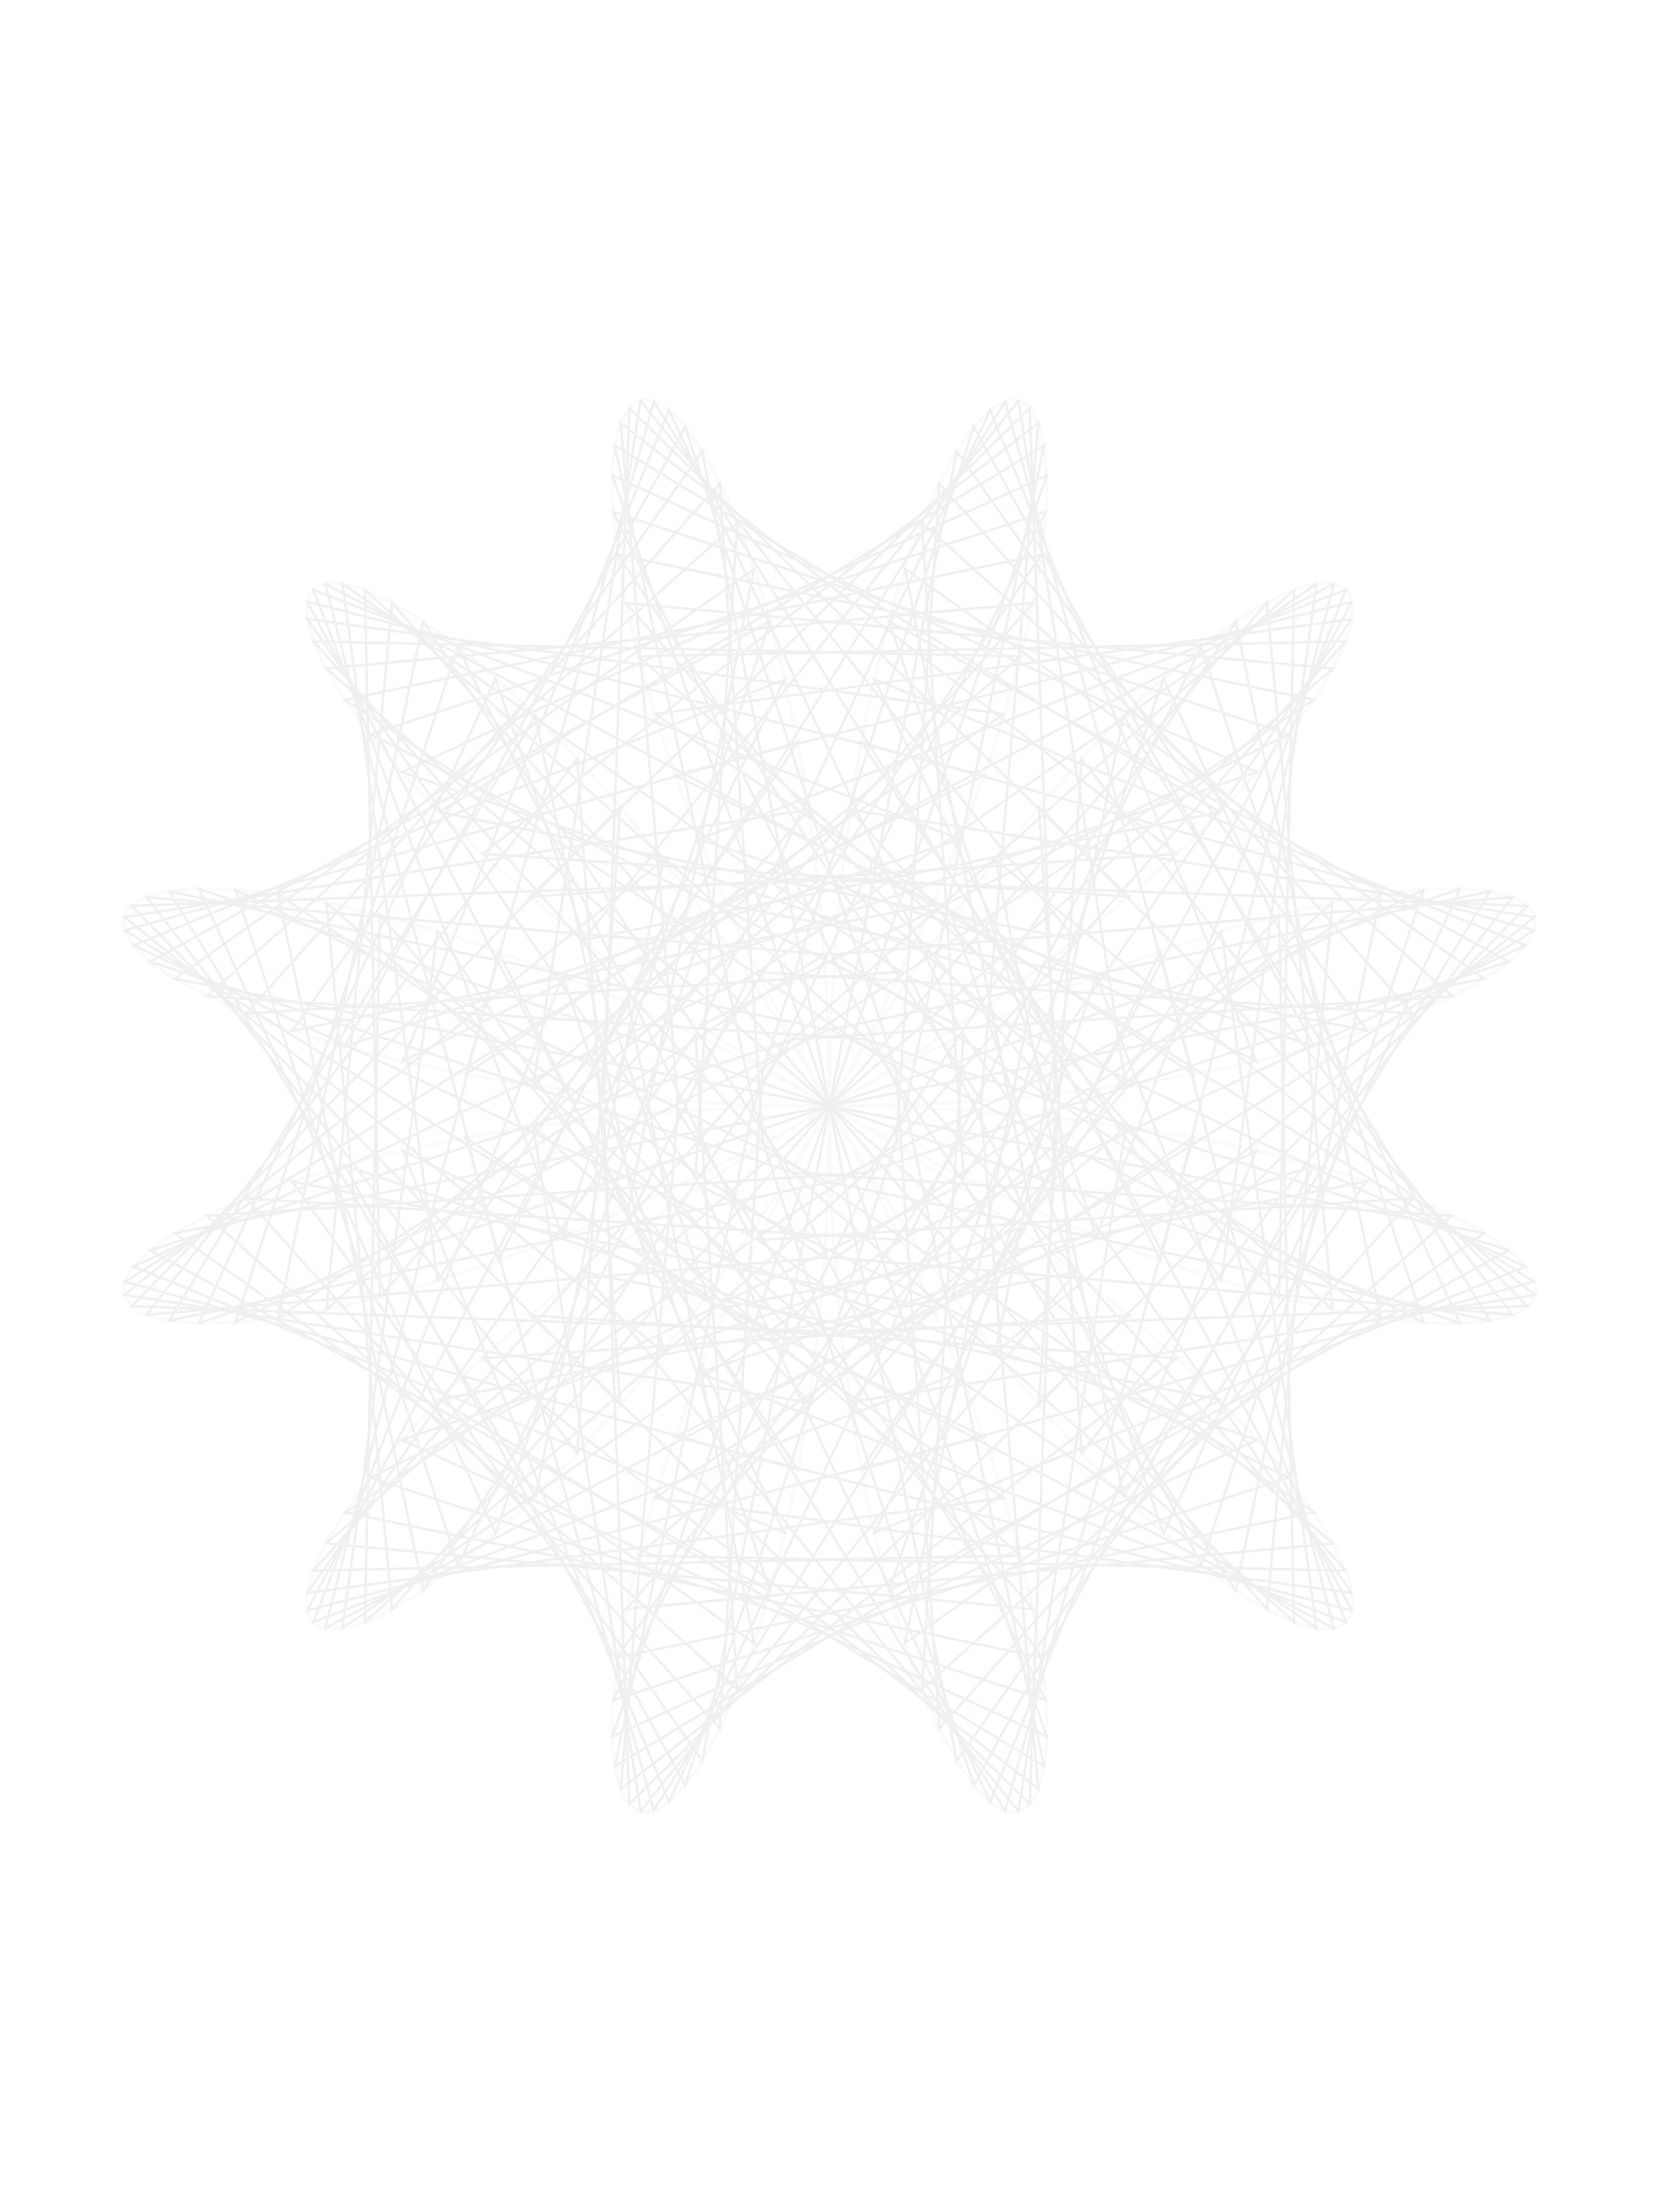
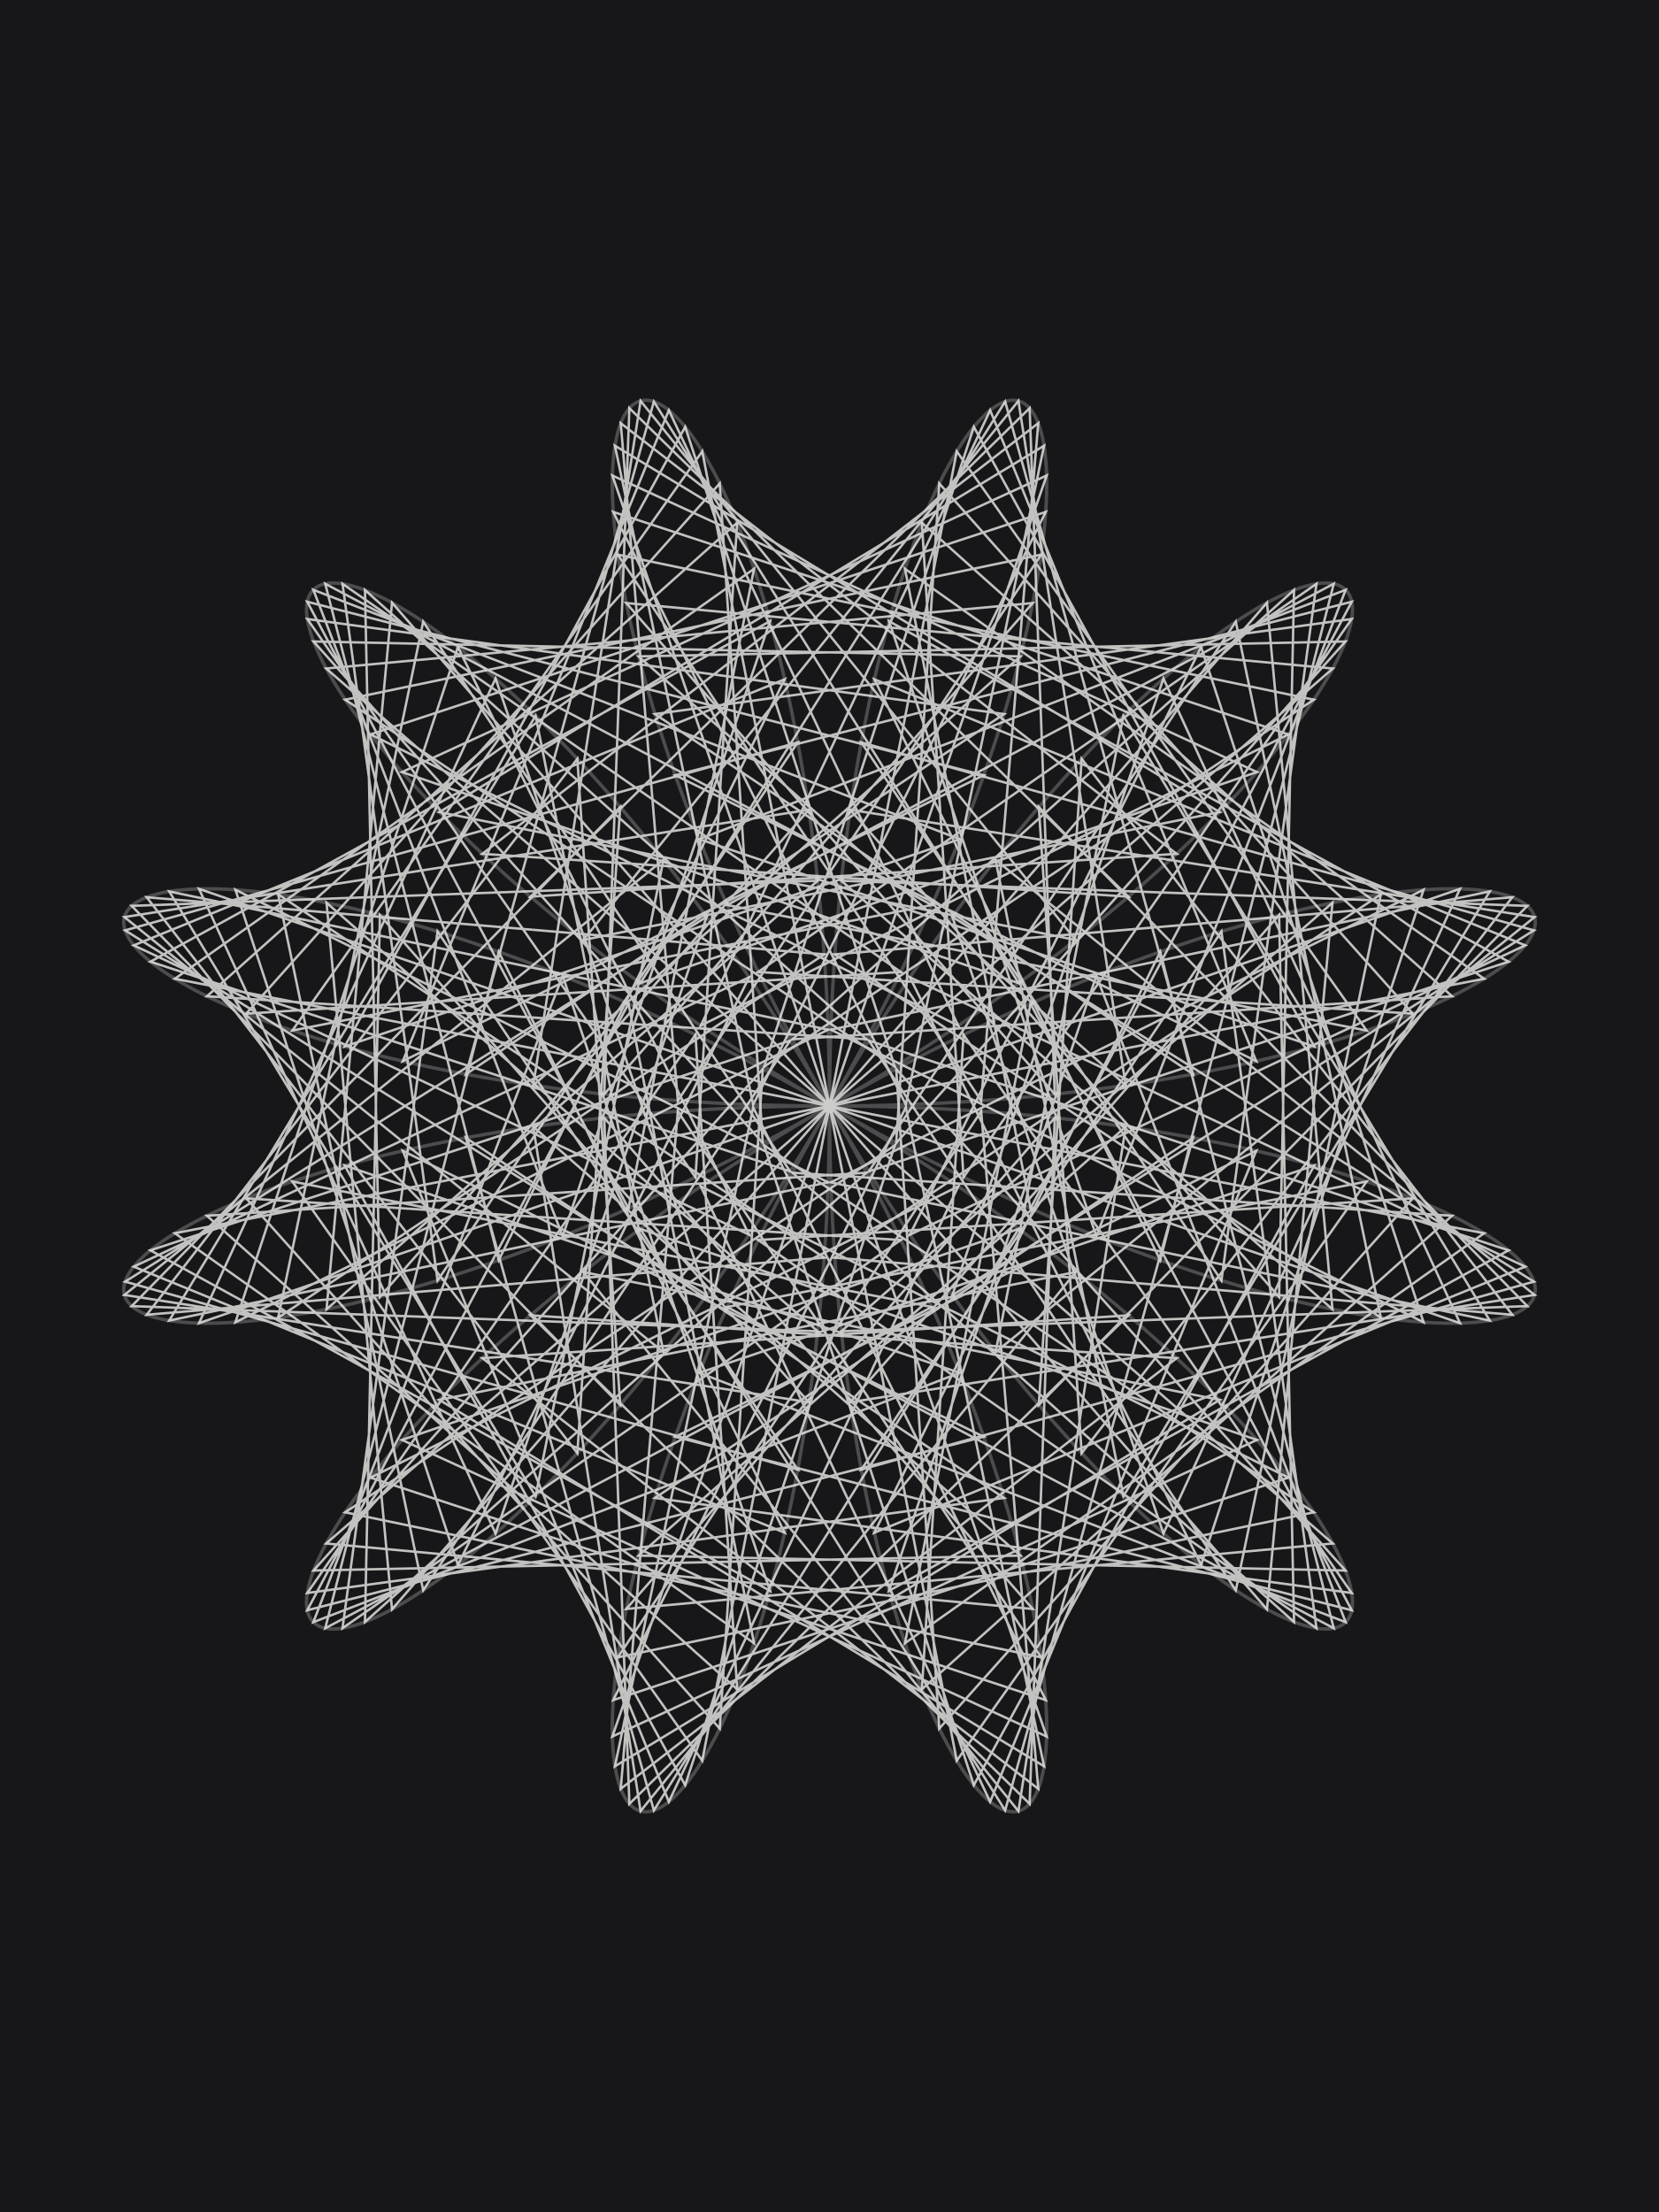
<svg xmlns="http://www.w3.org/2000/svg" viewBox="0 0 240 320">
+   <rect x="0" y="0" width="240" height="320" fill="#17171a" />
  <path d="M120.00 160.00L122.76 160.01L125.53 160.05L128.28 160.11L131.04 160.19L133.78 160.30L136.51 160.43L139.24 160.59L141.94 160.77L144.63 160.97L147.31 161.19L149.96 161.44L152.59 161.71L155.19 162.00L157.77 162.31L160.32 162.64L162.85 163.00L165.34 163.37L167.79 163.76L170.21 164.17L172.60 164.60L174.94 165.05L177.25 165.51L179.51 165.99L181.73 166.49L183.90 167.00L186.03 167.52L188.11 168.06L190.13 168.61L192.11 169.17L194.03 169.75L195.90 170.33L197.71 170.92L199.47 171.52L201.17 172.13L202.80 172.74L204.38 173.36L205.90 173.99L207.35 174.62L208.74 175.25L210.06 175.88L211.32 176.51L212.51 177.15L213.64 177.78L214.70 178.41L215.69 179.03L216.61 179.65L217.46 180.27L218.24 180.88L218.95 181.48L219.58 182.08L220.15 182.66L220.65 183.24L221.07 183.80L221.42 184.35L221.70 184.88L221.90 185.41L222.04 185.91L222.10 186.40L222.09 186.88L222.00 187.33L221.85 187.77L221.62 188.18L221.32 188.58L220.95 188.95L220.51 189.30L220.00 189.62L219.43 189.92L218.78 190.20L218.06 190.45L217.28 190.67L216.43 190.87L215.52 191.04L214.54 191.17L213.49 191.28L212.38 191.36L211.21 191.41L209.98 191.42L208.69 191.41L207.34 191.36L205.94 191.28L204.47 191.16L202.96 191.02L201.38 190.83L199.76 190.62L198.08 190.36L196.36 190.08L194.58 189.76L192.76 189.40L190.90 189.00L188.99 188.58L187.04 188.11L185.04 187.61L183.01 187.07L180.94 186.50L178.84 185.89L176.70 185.25L174.53 184.57L172.34 183.85L170.11 183.10L167.85 182.31L165.57 181.49L163.27 180.64L160.95 179.75L158.60 178.83L156.24 177.87L153.87 176.89L151.48 175.87L149.08 174.81L146.66 173.73L144.24 172.62L141.82 171.48L139.39 170.31L136.95 169.11L134.52 167.88L132.08 166.63L129.65 165.35L127.23 164.05L124.81 162.72L122.40 161.37L120.00 160.00L117.61 158.61L115.24 157.19L112.88 155.76L110.54 154.31L108.22 152.85L105.91 151.37L103.64 149.87L101.38 148.37L99.15 146.85L96.95 145.31L94.78 143.78L92.63 142.23L90.52 140.67L88.44 139.11L86.40 137.55L84.39 135.98L82.42 134.41L80.49 132.85L78.60 131.28L76.75 129.72L74.94 128.16L73.18 126.60L71.46 125.05L69.78 123.52L68.16 121.99L66.58 120.47L65.05 118.97L63.57 117.48L62.14 116.00L60.76 114.54L59.43 113.10L58.16 111.69L56.94 110.29L55.77 108.91L54.66 107.56L53.61 106.24L52.61 104.94L51.66 103.67L50.77 102.43L49.94 101.22L49.17 100.04L48.45 98.89L47.79 97.78L47.19 96.71L46.65 95.67L46.16 94.67L45.74 93.72L45.36 92.80L45.05 91.92L44.80 91.09L44.60 90.30L44.46 89.55L44.37 88.86L44.34 88.20L44.37 87.60L44.45 87.05L44.59 86.54L44.78 86.09L45.03 85.68L45.33 85.33L45.68 85.03L46.09 84.78L46.54 84.59L47.05 84.45L47.60 84.37L48.20 84.34L48.86 84.37L49.55 84.46L50.30 84.60L51.09 84.80L51.92 85.05L52.80 85.36L53.72 85.74L54.67 86.16L55.67 86.65L56.71 87.19L57.78 87.79L58.89 88.45L60.04 89.17L61.22 89.94L62.43 90.77L63.67 91.66L64.94 92.61L66.24 93.61L67.56 94.66L68.91 95.77L70.29 96.94L71.69 98.16L73.10 99.43L74.54 100.76L76.00 102.14L77.48 103.57L78.97 105.05L80.47 106.58L81.99 108.16L83.52 109.78L85.05 111.46L86.60 113.18L88.16 114.94L89.72 116.75L91.28 118.60L92.85 120.49L94.41 122.42L95.98 124.39L97.55 126.40L99.11 128.44L100.67 130.52L102.23 132.63L103.78 134.78L105.31 136.95L106.85 139.15L108.37 141.38L109.87 143.64L111.37 145.91L112.85 148.22L114.31 150.54L115.76 152.88L117.19 155.24L118.61 157.61L120.00 160.00L121.37 162.40L122.72 164.81L124.05 167.23L125.35 169.65L126.63 172.08L127.88 174.52L129.11 176.95L130.31 179.39L131.48 181.82L132.62 184.24L133.73 186.66L134.81 189.08L135.87 191.48L136.89 193.87L137.87 196.24L138.83 198.60L139.75 200.95L140.64 203.27L141.49 205.57L142.31 207.85L143.10 210.11L143.85 212.34L144.57 214.53L145.25 216.70L145.89 218.84L146.50 220.94L147.07 223.01L147.61 225.04L148.11 227.04L148.58 228.99L149.00 230.90L149.40 232.76L149.76 234.58L150.08 236.36L150.36 238.08L150.62 239.76L150.83 241.38L151.02 242.96L151.16 244.47L151.28 245.94L151.36 247.34L151.41 248.69L151.42 249.98L151.41 251.21L151.36 252.38L151.28 253.49L151.17 254.54L151.04 255.52L150.87 256.43L150.67 257.28L150.45 258.06L150.20 258.78L149.92 259.43L149.62 260.00L149.30 260.51L148.95 260.95L148.58 261.32L148.18 261.62L147.77 261.85L147.33 262.00L146.88 262.09L146.40 262.10L145.91 262.04L145.41 261.90L144.88 261.70L144.35 261.42L143.80 261.07L143.24 260.65L142.66 260.15L142.08 259.58L141.48 258.95L140.88 258.24L140.27 257.46L139.65 256.61L139.03 255.69L138.41 254.70L137.78 253.64L137.15 252.51L136.51 251.32L135.88 250.06L135.25 248.74L134.62 247.35L133.99 245.90L133.36 244.38L132.74 242.80L132.13 241.17L131.52 239.47L130.92 237.71L130.33 235.90L129.75 234.03L129.17 232.11L128.61 230.13L128.06 228.11L127.52 226.03L127.00 223.90L126.49 221.73L125.99 219.51L125.51 217.25L125.05 214.94L124.60 212.60L124.17 210.21L123.76 207.79L123.37 205.34L123.00 202.85L122.64 200.32L122.31 197.77L122.00 195.19L121.71 192.59L121.44 189.96L121.19 187.31L120.97 184.63L120.77 181.94L120.59 179.24L120.43 176.51L120.30 173.78L120.19 171.04L120.11 168.28L120.05 165.53L120.01 162.76L120.00 160.00L120.01 157.24L120.05 154.47L120.11 151.72L120.19 148.96L120.30 146.22L120.43 143.49L120.59 140.76L120.77 138.06L120.97 135.37L121.19 132.69L121.44 130.04L121.71 127.41L122.00 124.81L122.31 122.23L122.64 119.68L123.00 117.15L123.37 114.66L123.76 112.21L124.17 109.79L124.60 107.40L125.05 105.06L125.51 102.75L125.99 100.49L126.49 98.27L127.00 96.10L127.52 93.97L128.06 91.89L128.61 89.87L129.17 87.89L129.75 85.97L130.33 84.10L130.92 82.29L131.52 80.53L132.13 78.83L132.74 77.20L133.36 75.62L133.99 74.10L134.62 72.65L135.25 71.26L135.88 69.94L136.51 68.68L137.15 67.49L137.78 66.36L138.41 65.30L139.03 64.31L139.65 63.39L140.27 62.54L140.88 61.76L141.48 61.05L142.08 60.42L142.66 59.85L143.24 59.35L143.80 58.93L144.35 58.58L144.88 58.30L145.41 58.10L145.91 57.96L146.40 57.90L146.88 57.91L147.33 58.00L147.77 58.15L148.18 58.38L148.58 58.68L148.95 59.05L149.30 59.49L149.62 60.00L149.92 60.57L150.20 61.22L150.45 61.94L150.67 62.72L150.87 63.57L151.04 64.48L151.17 65.46L151.28 66.51L151.36 67.62L151.41 68.79L151.42 70.02L151.41 71.31L151.36 72.66L151.28 74.06L151.16 75.53L151.02 77.04L150.83 78.62L150.62 80.24L150.36 81.92L150.08 83.64L149.76 85.42L149.40 87.24L149.00 89.10L148.58 91.01L148.11 92.96L147.61 94.96L147.07 96.99L146.50 99.06L145.89 101.16L145.25 103.30L144.57 105.47L143.85 107.66L143.10 109.89L142.31 112.15L141.49 114.43L140.64 116.73L139.75 119.05L138.83 121.40L137.87 123.76L136.89 126.13L135.87 128.52L134.81 130.92L133.73 133.34L132.62 135.76L131.48 138.18L130.31 140.61L129.11 143.05L127.88 145.48L126.63 147.92L125.35 150.35L124.05 152.77L122.72 155.19L121.37 157.60L120.00 160.00L118.61 162.39L117.19 164.76L115.76 167.12L114.31 169.46L112.85 171.78L111.37 174.09L109.87 176.36L108.37 178.62L106.85 180.85L105.31 183.05L103.78 185.22L102.23 187.37L100.67 189.48L99.11 191.56L97.55 193.60L95.98 195.61L94.41 197.58L92.85 199.51L91.28 201.40L89.72 203.25L88.16 205.06L86.60 206.82L85.05 208.54L83.52 210.22L81.99 211.84L80.47 213.42L78.97 214.95L77.48 216.43L76.00 217.86L74.54 219.24L73.10 220.57L71.69 221.84L70.29 223.06L68.91 224.23L67.56 225.34L66.24 226.39L64.94 227.39L63.67 228.34L62.43 229.23L61.22 230.06L60.04 230.83L58.89 231.55L57.78 232.21L56.71 232.81L55.67 233.35L54.67 233.84L53.72 234.26L52.80 234.64L51.92 234.95L51.09 235.20L50.30 235.40L49.55 235.54L48.86 235.63L48.20 235.66L47.60 235.63L47.05 235.55L46.54 235.41L46.09 235.22L45.68 234.97L45.33 234.67L45.03 234.32L44.78 233.91L44.59 233.46L44.45 232.95L44.37 232.40L44.34 231.80L44.37 231.14L44.46 230.45L44.60 229.70L44.80 228.91L45.05 228.08L45.36 227.20L45.74 226.28L46.16 225.33L46.65 224.33L47.19 223.29L47.79 222.22L48.45 221.11L49.17 219.96L49.94 218.78L50.77 217.57L51.66 216.33L52.61 215.06L53.61 213.76L54.66 212.44L55.77 211.09L56.94 209.71L58.16 208.31L59.43 206.90L60.76 205.46L62.14 204.00L63.57 202.52L65.05 201.03L66.58 199.53L68.16 198.01L69.78 196.48L71.46 194.95L73.18 193.40L74.94 191.84L76.75 190.28L78.60 188.72L80.49 187.15L82.42 185.59L84.39 184.02L86.40 182.45L88.44 180.89L90.52 179.33L92.63 177.77L94.78 176.22L96.95 174.69L99.15 173.15L101.38 171.63L103.64 170.13L105.91 168.63L108.22 167.15L110.54 165.69L112.88 164.24L115.24 162.81L117.61 161.39L120.00 160.00L122.40 158.63L124.81 157.28L127.23 155.95L129.65 154.65L132.08 153.37L134.52 152.12L136.95 150.89L139.39 149.69L141.82 148.52L144.24 147.38L146.66 146.27L149.08 145.19L151.48 144.13L153.87 143.11L156.24 142.13L158.60 141.17L160.95 140.25L163.27 139.36L165.57 138.51L167.85 137.69L170.11 136.90L172.34 136.15L174.53 135.43L176.70 134.75L178.84 134.11L180.94 133.50L183.01 132.93L185.04 132.39L187.04 131.89L188.99 131.42L190.90 131.00L192.76 130.60L194.58 130.24L196.36 129.92L198.08 129.64L199.76 129.38L201.38 129.17L202.96 128.98L204.47 128.84L205.94 128.72L207.34 128.64L208.69 128.59L209.98 128.58L211.21 128.59L212.38 128.64L213.49 128.72L214.54 128.83L215.52 128.96L216.43 129.13L217.28 129.33L218.06 129.55L218.78 129.80L219.43 130.08L220.00 130.38L220.51 130.70L220.95 131.05L221.32 131.42L221.62 131.82L221.85 132.23L222.00 132.67L222.09 133.12L222.10 133.60L222.04 134.09L221.90 134.59L221.70 135.12L221.42 135.65L221.07 136.20L220.65 136.76L220.15 137.34L219.58 137.92L218.95 138.52L218.24 139.12L217.46 139.73L216.61 140.35L215.69 140.97L214.70 141.59L213.64 142.22L212.51 142.85L211.32 143.49L210.06 144.12L208.74 144.75L207.35 145.38L205.90 146.01L204.38 146.64L202.80 147.26L201.17 147.87L199.47 148.48L197.71 149.08L195.90 149.67L194.03 150.25L192.11 150.83L190.13 151.39L188.11 151.94L186.03 152.48L183.90 153.00L181.73 153.51L179.51 154.01L177.25 154.49L174.94 154.95L172.60 155.40L170.21 155.83L167.79 156.24L165.34 156.63L162.85 157.00L160.32 157.36L157.77 157.69L155.19 158.00L152.59 158.29L149.96 158.56L147.31 158.81L144.63 159.03L141.94 159.23L139.24 159.41L136.51 159.57L133.78 159.70L131.04 159.81L128.28 159.89L125.53 159.95L122.76 159.99L120.00 160.00L117.24 159.99L114.47 159.95L111.72 159.89L108.96 159.81L106.22 159.70L103.49 159.57L100.76 159.41L98.06 159.23L95.37 159.03L92.69 158.81L90.04 158.56L87.41 158.29L84.81 158.00L82.23 157.69L79.68 157.36L77.15 157.00L74.66 156.63L72.21 156.24L69.79 155.83L67.40 155.40L65.06 154.95L62.75 154.49L60.49 154.01L58.27 153.51L56.10 153.00L53.97 152.48L51.89 151.94L49.87 151.39L47.89 150.83L45.97 150.25L44.10 149.67L42.29 149.08L40.53 148.48L38.83 147.87L37.20 147.26L35.62 146.64L34.10 146.01L32.65 145.38L31.26 144.75L29.94 144.12L28.68 143.49L27.49 142.85L26.36 142.22L25.30 141.59L24.31 140.97L23.39 140.35L22.54 139.73L21.76 139.12L21.05 138.52L20.42 137.92L19.85 137.34L19.35 136.76L18.93 136.20L18.58 135.65L18.30 135.12L18.10 134.59L17.96 134.09L17.90 133.60L17.91 133.12L18.00 132.67L18.15 132.23L18.38 131.82L18.68 131.42L19.05 131.05L19.49 130.70L20.00 130.38L20.57 130.08L21.22 129.80L21.94 129.55L22.72 129.33L23.57 129.13L24.48 128.96L25.46 128.83L26.51 128.72L27.62 128.64L28.79 128.59L30.02 128.58L31.31 128.59L32.66 128.64L34.06 128.72L35.53 128.84L37.04 128.98L38.62 129.17L40.24 129.38L41.92 129.64L43.64 129.92L45.42 130.24L47.24 130.60L49.10 131.00L51.01 131.42L52.96 131.89L54.96 132.39L56.99 132.93L59.06 133.50L61.16 134.11L63.30 134.75L65.47 135.43L67.66 136.15L69.89 136.90L72.15 137.69L74.43 138.51L76.73 139.36L79.05 140.25L81.40 141.17L83.76 142.13L86.13 143.11L88.52 144.13L90.92 145.19L93.34 146.27L95.76 147.38L98.18 148.52L100.61 149.69L103.05 150.89L105.48 152.12L107.92 153.37L110.35 154.65L112.77 155.95L115.19 157.28L117.60 158.63L120.00 160.00L122.39 161.39L124.76 162.81L127.12 164.24L129.46 165.69L131.78 167.15L134.09 168.63L136.36 170.13L138.62 171.63L140.85 173.15L143.05 174.69L145.22 176.22L147.37 177.77L149.48 179.33L151.56 180.89L153.60 182.45L155.61 184.02L157.58 185.59L159.51 187.15L161.40 188.72L163.25 190.28L165.06 191.84L166.82 193.40L168.54 194.95L170.22 196.48L171.84 198.01L173.42 199.53L174.95 201.03L176.43 202.52L177.86 204.00L179.24 205.46L180.57 206.90L181.84 208.31L183.06 209.71L184.23 211.09L185.34 212.44L186.39 213.76L187.39 215.06L188.34 216.33L189.23 217.57L190.06 218.78L190.83 219.96L191.55 221.11L192.21 222.22L192.81 223.29L193.35 224.33L193.84 225.33L194.26 226.28L194.64 227.20L194.95 228.08L195.20 228.91L195.40 229.70L195.54 230.45L195.63 231.14L195.66 231.80L195.63 232.40L195.55 232.95L195.41 233.46L195.22 233.91L194.97 234.32L194.67 234.67L194.32 234.97L193.91 235.22L193.46 235.41L192.95 235.55L192.40 235.63L191.80 235.66L191.14 235.63L190.45 235.54L189.70 235.40L188.91 235.20L188.08 234.95L187.20 234.64L186.28 234.26L185.33 233.84L184.33 233.35L183.29 232.81L182.22 232.21L181.11 231.55L179.96 230.83L178.78 230.06L177.57 229.23L176.33 228.34L175.06 227.39L173.76 226.39L172.44 225.34L171.09 224.23L169.71 223.06L168.31 221.84L166.90 220.57L165.46 219.24L164.00 217.86L162.52 216.43L161.03 214.95L159.53 213.42L158.01 211.84L156.48 210.22L154.95 208.54L153.40 206.82L151.84 205.06L150.28 203.25L148.72 201.40L147.15 199.51L145.59 197.58L144.02 195.61L142.45 193.60L140.89 191.56L139.33 189.48L137.77 187.37L136.22 185.22L134.69 183.05L133.15 180.85L131.63 178.62L130.13 176.36L128.63 174.09L127.15 171.78L125.69 169.46L124.24 167.12L122.81 164.76L121.39 162.39L120.00 160.00L118.63 157.60L117.28 155.19L115.95 152.77L114.65 150.35L113.37 147.92L112.12 145.48L110.89 143.05L109.69 140.61L108.52 138.18L107.38 135.76L106.27 133.34L105.19 130.92L104.13 128.52L103.11 126.13L102.13 123.76L101.17 121.40L100.25 119.05L99.36 116.73L98.51 114.43L97.69 112.15L96.90 109.89L96.15 107.66L95.43 105.47L94.75 103.30L94.11 101.16L93.50 99.06L92.93 96.99L92.39 94.96L91.89 92.96L91.42 91.01L91.00 89.10L90.60 87.24L90.24 85.42L89.92 83.64L89.64 81.92L89.38 80.24L89.17 78.62L88.98 77.04L88.84 75.53L88.72 74.06L88.64 72.66L88.59 71.31L88.58 70.02L88.59 68.79L88.64 67.62L88.72 66.51L88.83 65.46L88.96 64.48L89.13 63.57L89.33 62.72L89.55 61.94L89.80 61.22L90.08 60.57L90.38 60.00L90.70 59.49L91.05 59.05L91.42 58.68L91.82 58.38L92.23 58.15L92.67 58.00L93.12 57.91L93.60 57.90L94.09 57.96L94.59 58.10L95.12 58.30L95.65 58.58L96.20 58.93L96.76 59.35L97.34 59.85L97.92 60.42L98.52 61.05L99.12 61.76L99.73 62.54L100.35 63.39L100.97 64.31L101.59 65.30L102.22 66.36L102.85 67.49L103.49 68.68L104.12 69.94L104.75 71.26L105.38 72.65L106.01 74.10L106.64 75.62L107.26 77.20L107.87 78.83L108.48 80.53L109.08 82.29L109.67 84.10L110.25 85.97L110.83 87.89L111.39 89.87L111.94 91.89L112.48 93.97L113.00 96.10L113.51 98.27L114.01 100.49L114.49 102.75L114.95 105.06L115.40 107.40L115.83 109.79L116.24 112.21L116.63 114.66L117.00 117.15L117.36 119.68L117.69 122.23L118.00 124.81L118.29 127.41L118.56 130.04L118.81 132.69L119.03 135.37L119.23 138.06L119.41 140.76L119.57 143.49L119.70 146.22L119.81 148.96L119.89 151.72L119.95 154.47L119.99 157.24L120.00 160.00L119.99 162.76L119.95 165.53L119.89 168.28L119.81 171.04L119.70 173.78L119.57 176.51L119.41 179.24L119.23 181.94L119.03 184.63L118.81 187.31L118.56 189.96L118.29 192.59L118.00 195.19L117.69 197.77L117.36 200.32L117.00 202.85L116.63 205.34L116.24 207.79L115.83 210.21L115.40 212.60L114.95 214.94L114.49 217.25L114.01 219.51L113.51 221.73L113.00 223.90L112.48 226.03L111.94 228.11L111.39 230.13L110.83 232.11L110.25 234.03L109.67 235.90L109.08 237.71L108.48 239.47L107.87 241.17L107.26 242.80L106.64 244.38L106.01 245.90L105.38 247.35L104.75 248.74L104.12 250.06L103.49 251.32L102.85 252.51L102.22 253.64L101.59 254.70L100.97 255.69L100.35 256.61L99.73 257.46L99.12 258.24L98.52 258.95L97.92 259.58L97.34 260.15L96.76 260.65L96.20 261.07L95.65 261.42L95.12 261.70L94.59 261.90L94.09 262.04L93.60 262.10L93.12 262.09L92.67 262.00L92.23 261.85L91.82 261.62L91.42 261.32L91.05 260.95L90.70 260.51L90.38 260.00L90.08 259.43L89.80 258.78L89.55 258.06L89.33 257.28L89.13 256.43L88.96 255.52L88.83 254.54L88.72 253.49L88.64 252.38L88.59 251.21L88.58 249.98L88.59 248.69L88.64 247.34L88.72 245.94L88.84 244.47L88.98 242.96L89.17 241.38L89.38 239.76L89.64 238.08L89.92 236.36L90.24 234.58L90.60 232.76L91.00 230.90L91.42 228.99L91.89 227.04L92.39 225.04L92.93 223.01L93.50 220.94L94.11 218.84L94.75 216.70L95.43 214.53L96.15 212.34L96.90 210.11L97.69 207.85L98.51 205.57L99.36 203.27L100.25 200.95L101.17 198.60L102.13 196.24L103.11 193.87L104.13 191.48L105.19 189.08L106.27 186.66L107.38 184.24L108.52 181.82L109.69 179.39L110.89 176.95L112.12 174.52L113.37 172.08L114.65 169.65L115.95 167.23L117.28 164.81L118.63 162.40L120.00 160.00L121.39 157.61L122.81 155.24L124.24 152.88L125.69 150.54L127.15 148.22L128.63 145.91L130.13 143.64L131.63 141.38L133.15 139.15L134.69 136.95L136.22 134.78L137.77 132.63L139.33 130.52L140.89 128.44L142.45 126.40L144.02 124.39L145.59 122.42L147.15 120.49L148.72 118.60L150.28 116.75L151.84 114.94L153.40 113.18L154.95 111.46L156.48 109.78L158.01 108.16L159.53 106.58L161.03 105.05L162.52 103.57L164.00 102.14L165.46 100.76L166.90 99.43L168.31 98.16L169.71 96.94L171.09 95.77L172.44 94.66L173.76 93.61L175.06 92.61L176.33 91.66L177.57 90.77L178.78 89.94L179.96 89.17L181.11 88.45L182.22 87.79L183.29 87.19L184.33 86.65L185.33 86.16L186.28 85.74L187.20 85.36L188.08 85.05L188.91 84.80L189.70 84.60L190.45 84.46L191.14 84.37L191.80 84.34L192.40 84.37L192.95 84.45L193.46 84.59L193.91 84.78L194.32 85.03L194.67 85.33L194.97 85.68L195.22 86.09L195.41 86.54L195.55 87.05L195.63 87.60L195.66 88.20L195.63 88.86L195.54 89.55L195.40 90.30L195.20 91.09L194.95 91.92L194.64 92.80L194.26 93.72L193.84 94.67L193.35 95.67L192.81 96.71L192.21 97.78L191.55 98.89L190.83 100.04L190.06 101.22L189.23 102.43L188.34 103.67L187.39 104.94L186.39 106.24L185.34 107.56L184.23 108.91L183.06 110.29L181.84 111.69L180.57 113.10L179.24 114.54L177.86 116.00L176.43 117.48L174.95 118.97L173.42 120.47L171.84 121.99L170.22 123.52L168.54 125.05L166.82 126.60L165.06 128.16L163.25 129.72L161.40 131.28L159.51 132.85L157.58 134.41L155.61 135.98L153.60 137.55L151.56 139.11L149.48 140.67L147.37 142.23L145.22 143.78L143.05 145.31L140.85 146.85L138.62 148.37L136.36 149.87L134.09 151.37L131.78 152.85L129.46 154.31L127.12 155.76L124.76 157.19L122.39 158.61L120.00 160.00L117.60 161.37L115.19 162.72L112.77 164.05L110.35 165.35L107.92 166.63L105.48 167.88L103.05 169.11L100.61 170.31L98.18 171.48L95.76 172.62L93.34 173.73L90.92 174.81L88.52 175.87L86.13 176.89L83.76 177.87L81.40 178.83L79.05 179.75L76.73 180.64L74.43 181.49L72.15 182.31L69.89 183.10L67.66 183.85L65.47 184.57L63.30 185.25L61.16 185.89L59.06 186.50L56.99 187.07L54.96 187.61L52.96 188.11L51.01 188.58L49.10 189.00L47.24 189.40L45.42 189.76L43.64 190.08L41.92 190.36L40.24 190.62L38.62 190.83L37.04 191.02L35.53 191.16L34.06 191.28L32.66 191.36L31.31 191.41L30.02 191.42L28.79 191.41L27.62 191.36L26.51 191.28L25.46 191.17L24.48 191.04L23.57 190.87L22.72 190.67L21.94 190.45L21.22 190.20L20.57 189.92L20.00 189.62L19.49 189.30L19.05 188.95L18.68 188.58L18.38 188.18L18.15 187.77L18.00 187.33L17.91 186.88L17.90 186.40L17.96 185.91L18.10 185.41L18.30 184.88L18.58 184.35L18.93 183.80L19.35 183.24L19.85 182.66L20.42 182.08L21.05 181.48L21.76 180.88L22.54 180.27L23.39 179.65L24.31 179.03L25.30 178.41L26.36 177.78L27.49 177.15L28.68 176.51L29.94 175.88L31.26 175.25L32.65 174.62L34.10 173.99L35.62 173.36L37.20 172.74L38.83 172.13L40.53 171.52L42.29 170.92L44.10 170.33L45.97 169.75L47.89 169.17L49.87 168.61L51.89 168.06L53.97 167.52L56.10 167.00L58.27 166.49L60.49 165.99L62.75 165.51L65.06 165.05L67.40 164.60L69.79 164.17L72.21 163.76L74.66 163.37L77.15 163.00L79.68 162.64L82.23 162.31L84.81 162.00L87.41 161.71L90.04 161.44L92.69 161.19L95.37 160.97L98.06 160.77L100.76 160.59L103.49 160.43L106.22 160.30L108.96 160.19L111.72 160.11L114.47 160.05L117.24 160.01L120.00 160.00" fill="none" stroke="#ececea" stroke-width="0.49" opacity="0.25" vector-effect="non-scaling-stroke" />
  <path d="M120.00 160.00L151.41 251.21L58.16 208.31L147.37 177.77L94.59 261.90L67.40 164.60L145.25 216.70L44.46 230.45L100.61 149.69L106.64 244.38L29.94 175.88L125.35 169.65L52.80 234.64L54.96 132.39L117.00 202.85L18.00 187.33L95.98 124.39L77.48 216.43L24.48 128.96L119.81 148.96L34.06 191.28L66.24 93.61L108.37 178.62L19.35 136.76L113.51 98.27L72.15 182.31L47.05 84.45L134.81 130.92L42.29 149.08L101.59 65.30L120.00 160.00L47.19 96.71L149.40 87.24L87.41 158.29L91.05 59.05L163.25 129.72L69.78 123.52L150.20 61.22L141.94 159.23L89.38 80.24L190.06 101.22L110.54 154.31L140.88 61.76L190.13 151.39L101.17 121.40L194.67 85.33L158.60 178.83L128.61 89.87L218.24 139.12L125.69 169.46L178.78 89.94L199.76 190.62L120.77 138.06L218.78 129.80L156.48 210.22L150.28 116.75L220.95 188.95L121.71 192.59L192.76 130.60L183.29 232.81L120.00 160.00L214.70 178.41L130.92 237.71L149.08 145.19L195.55 232.95L97.69 207.85L181.73 166.49L143.24 260.65L101.38 171.63L186.39 213.76L88.72 245.94L131.04 160.19L151.04 255.52L63.57 202.52L155.61 184.02L92.67 262.00L77.15 163.00L147.61 225.04L45.36 227.20L110.35 154.65L104.12 250.06L35.62 173.36L130.31 179.39L49.55 235.54L63.30 134.75L115.40 212.60L18.10 185.41L102.23 132.63L71.69 221.84L28.79 128.59L120.00 160.00L28.79 191.41L71.69 98.16L102.23 187.37L18.10 134.59L115.40 107.40L63.30 185.25L49.55 84.46L130.31 140.61L35.62 146.64L104.12 69.94L110.35 165.35L45.36 92.80L147.61 94.96L77.15 157.00L92.67 58.00L155.61 135.98L63.57 117.48L151.04 64.48L131.04 159.81L88.72 74.06L186.39 106.24L101.38 148.37L143.24 59.35L181.73 153.51L97.69 112.15L195.55 87.05L149.08 174.81L130.92 82.29L214.70 141.59L120.00 160.00L183.29 87.19L192.76 189.40L121.71 127.41L220.95 131.05L150.28 203.25L156.48 109.78L218.78 190.20L120.77 181.94L199.76 129.38L178.78 230.06L125.69 150.54L218.24 180.88L128.61 230.13L158.60 141.17L194.67 234.67L101.17 198.60L190.13 168.61L140.88 258.24L110.54 165.69L190.06 218.78L89.38 239.76L141.94 160.77L150.20 258.78L69.78 196.48L163.25 190.28L91.05 260.95L87.41 161.71L149.40 232.76L47.19 223.29L120.00 160.00L101.59 254.70L42.29 170.92L134.81 189.08L47.05 235.55L72.15 137.69L113.51 221.73L19.35 183.24L108.37 141.38L66.24 226.39L34.06 128.72L119.81 171.04L24.48 191.04L77.48 103.57L95.98 195.61L18.00 132.67L117.00 117.15L54.96 187.61L52.80 85.36L125.35 150.35L29.94 144.12L106.64 75.62L100.61 170.31L44.46 89.55L145.25 103.30L67.40 155.40L94.59 58.10L147.37 142.23L58.16 111.69L151.41 68.79L120.00 160.00L88.59 68.79L181.84 111.69L92.63 142.23L145.41 58.10L172.60 155.40L94.75 103.30L195.54 89.55L139.39 170.31L133.36 75.62L210.06 144.12L114.65 150.35L187.20 85.36L185.04 187.61L123.00 117.15L222.00 132.67L144.02 195.61L162.52 103.57L215.52 191.04L120.19 171.04L205.94 128.72L173.76 226.39L131.63 141.38L220.65 183.24L126.49 221.73L167.85 137.69L192.95 235.55L105.19 189.08L197.71 170.92L138.41 254.70L120.00 160.00L192.81 223.29L90.60 232.76L152.59 161.71L148.95 260.95L76.75 190.28L170.22 196.48L89.80 258.78L98.06 160.77L150.62 239.76L49.94 218.78L129.46 165.69L99.12 258.24L49.87 168.61L138.83 198.60L45.33 234.67L81.40 141.17L111.39 230.13L21.76 180.88L114.31 150.54L61.22 230.06L40.24 129.38L119.23 181.94L21.22 190.20L83.52 109.78L89.72 203.25L19.05 131.05L118.29 127.41L47.24 189.40L56.71 87.19L120.00 160.00L25.30 141.59L109.08 82.29L90.92 174.81L44.45 87.05L142.31 112.15L58.27 153.51L96.76 59.35L138.62 148.37L53.61 106.24L151.28 74.06L108.96 159.81L88.96 64.48L176.43 117.48L84.39 135.98L147.33 58.00L162.85 157.00L92.39 94.96L194.64 92.80L129.65 165.35L135.88 69.94L204.38 146.64L109.69 140.61L190.45 84.46L176.70 185.25L124.60 107.40L221.90 134.59L137.77 187.37L168.31 98.16L211.21 191.41L120.00 160.00L211.21 128.59L168.31 221.84L137.77 132.63L221.90 185.41L124.60 212.60L176.70 134.75L190.45 235.54L109.69 179.39L204.38 173.36L135.88 250.06L129.65 154.65L194.64 227.20L92.39 225.04L162.85 163.00L147.33 262.00L84.39 184.02L176.43 202.52L88.96 255.52L108.96 160.19L151.28 245.94L53.61 213.76L138.62 171.63L96.76 260.65L58.27 166.49L142.31 207.85L44.45 232.95L90.92 145.19L109.08 237.71L25.30 178.41L120.00 160.00L56.71 232.81L47.24 130.60L118.29 192.59L19.05 188.95L89.72 116.75L83.52 210.22L21.22 129.80L119.23 138.06L40.24 190.62L61.22 89.94L114.31 169.46L21.76 139.12L111.39 89.87L81.40 178.83L45.33 85.33L138.83 121.40L49.87 151.39L99.12 61.76L129.46 154.31L49.94 101.22L150.62 80.24L98.06 159.23L89.80 61.22L170.22 123.52L76.75 129.72L148.95 59.05L152.59 158.29L90.60 87.24L192.81 96.71L120.00 160.00L138.41 65.30L197.71 149.08L105.19 130.92L192.95 84.45L167.85 182.31L126.49 98.27L220.65 136.76L131.63 178.62L173.76 93.61L205.94 191.28L120.19 148.96L215.52 128.96L162.52 216.43L144.02 124.39L222.00 187.33L123.00 202.85L185.04 132.39L187.20 234.64L114.65 169.65L210.06 175.88L133.36 244.38L139.39 149.69L195.54 230.45L94.75 216.70L172.60 164.60L145.41 261.90L92.63 177.77L181.84 208.31L88.59 251.21L120.00 160.00" fill="none" stroke="#ececea" stroke-width="0.35" opacity="0.8" vector-effect="non-scaling-stroke" />
</svg>
